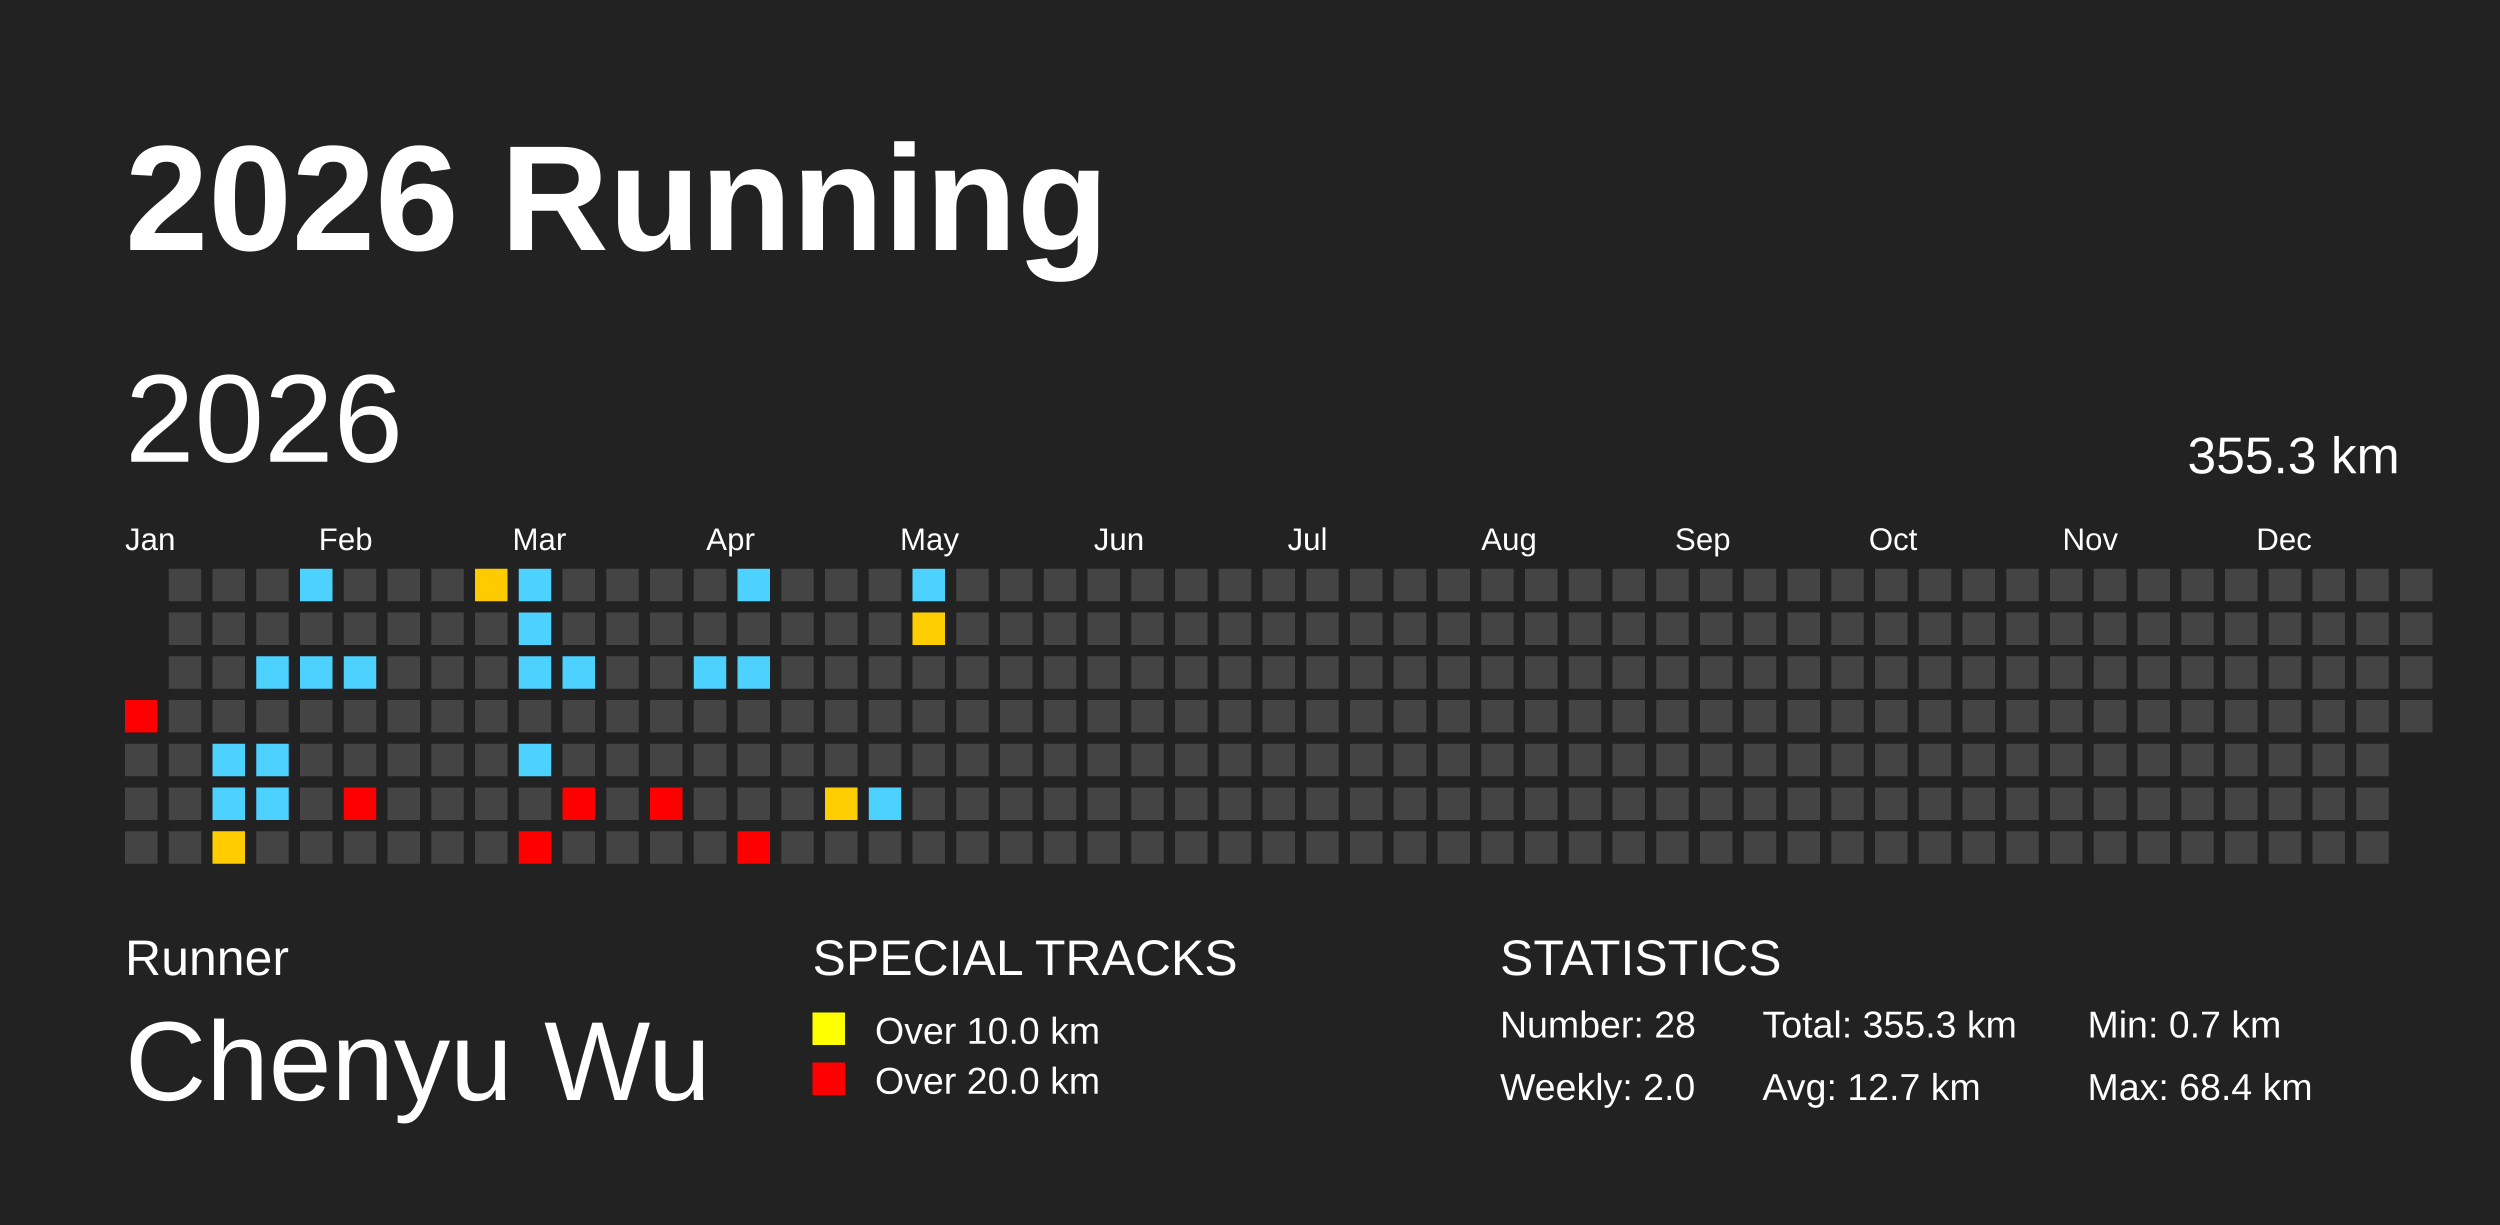
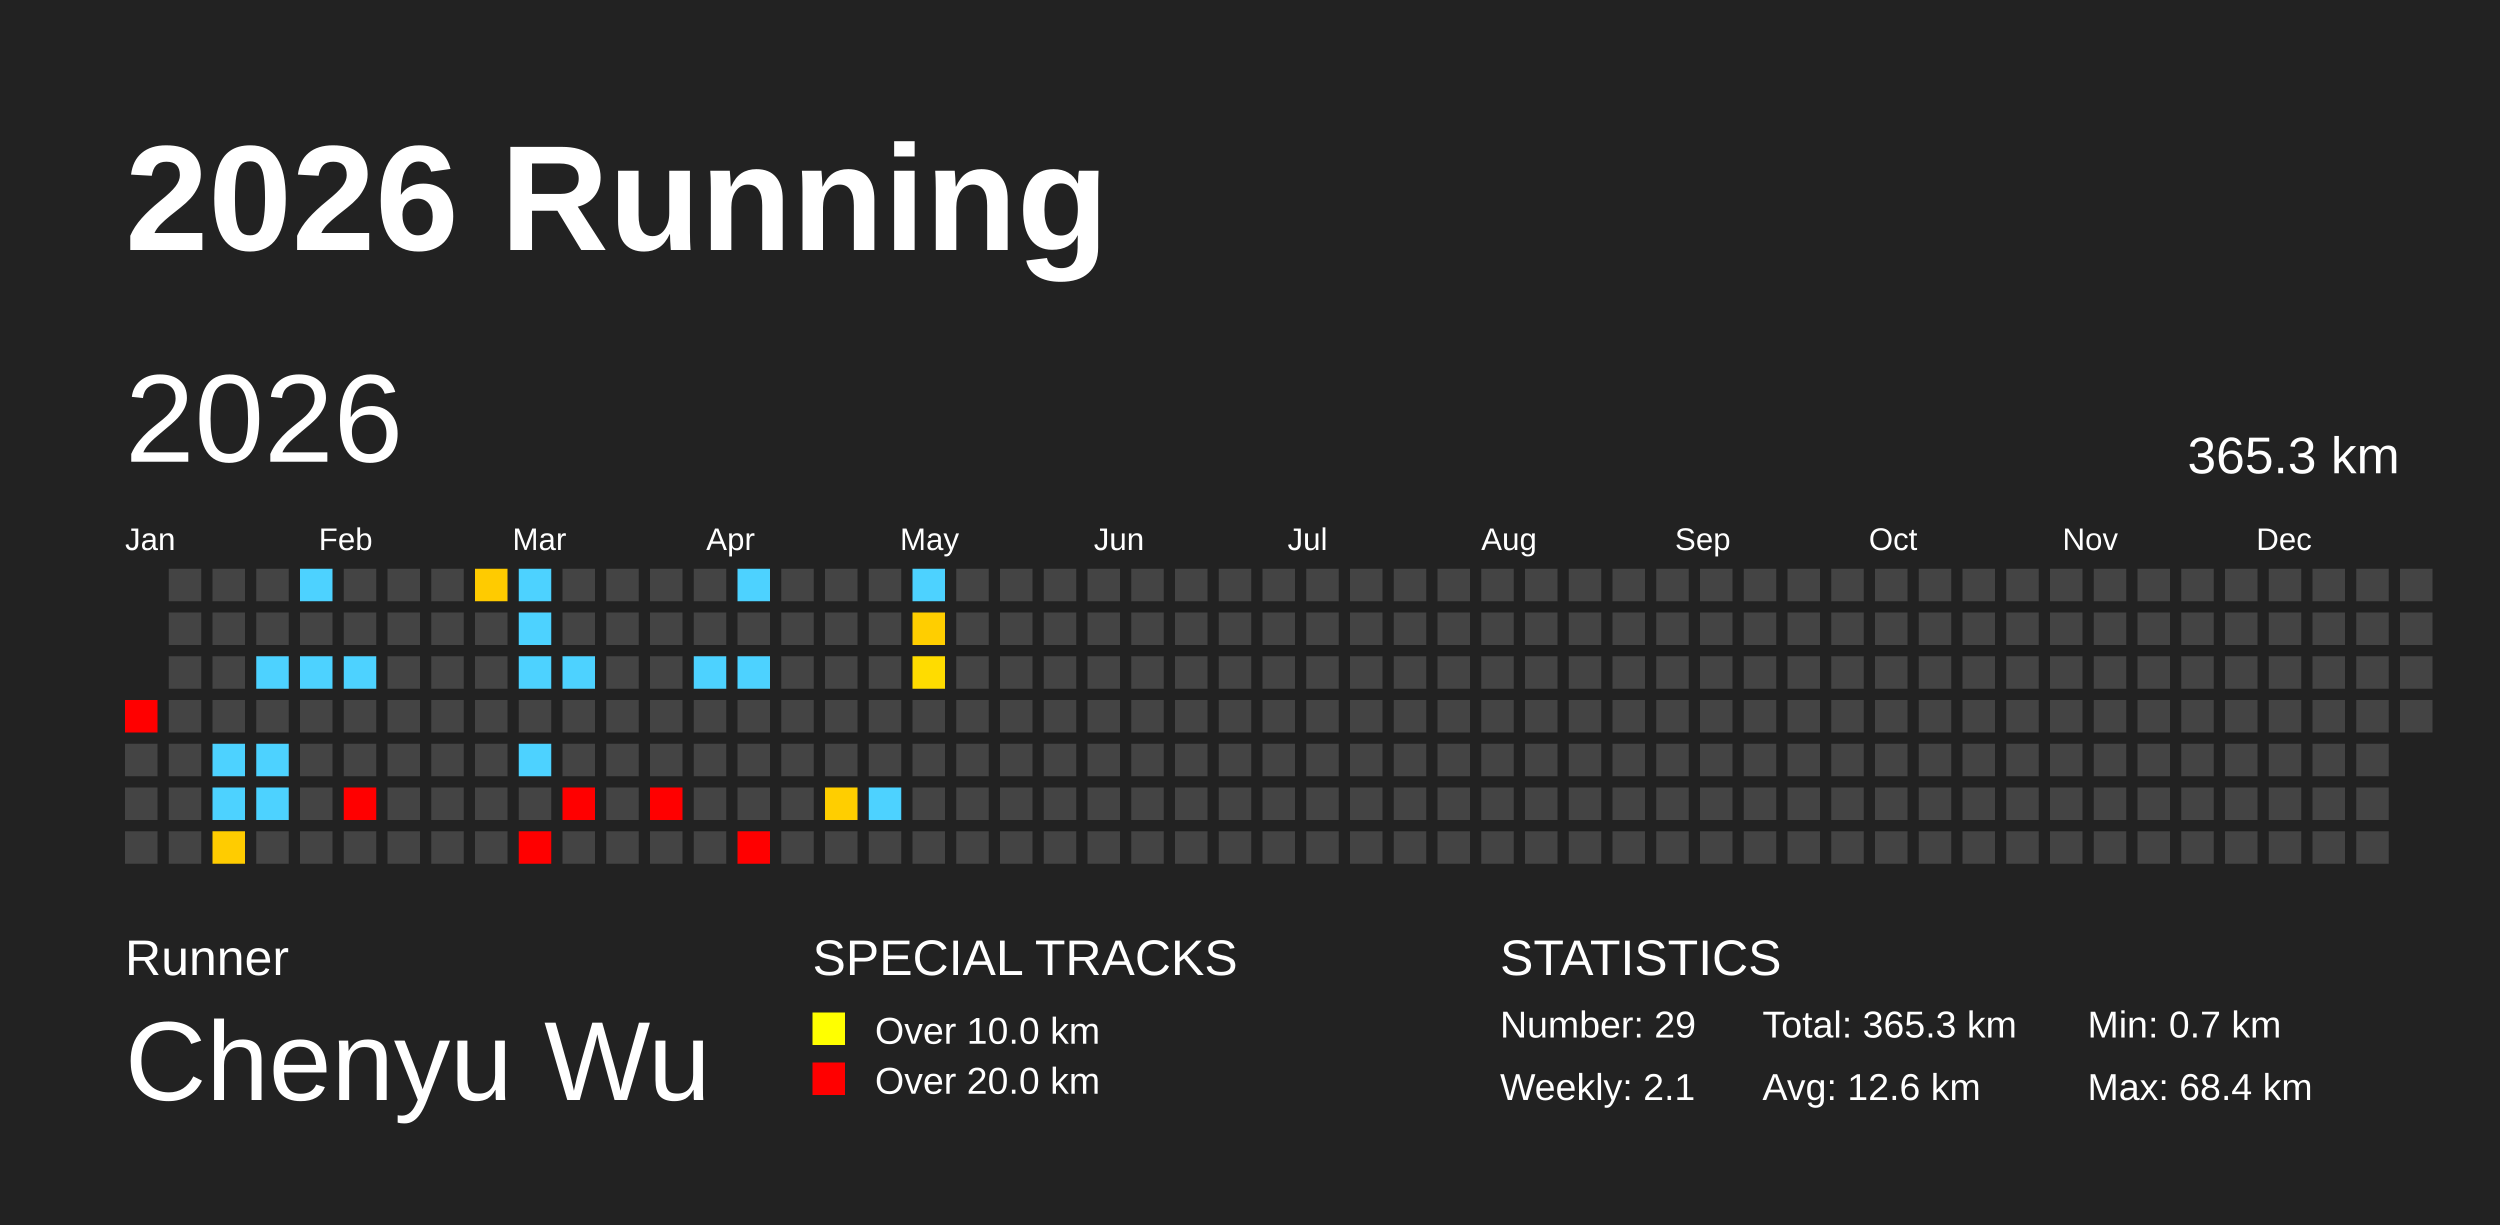
<svg xmlns="http://www.w3.org/2000/svg" baseProfile="full" height="98mm" version="1.1" viewBox="0,0,200,98" width="200mm">
  <defs />
  <rect fill="#222222" height="98" width="200" x="0" y="0" />
  <text fill="#FFFFFF" style="font-size:12px; font-family:Arial; font-weight:bold;" x="10" y="20">2026 Running</text>
  <text fill="#FFFFFF" style="font-size:4px; font-family:Arial" x="10" y="78">Runner</text>
  <text fill="#FFFFFF" style="font-size:9px; font-family:Arial" x="10" y="88">Chenyu Wu</text>
  <text fill="#FFFFFF" style="font-size:4px; font-family:Arial" x="65" y="78">SPECIAL TRACKS</text>
  <rect fill="yellow" height="2.6" width="2.6" x="65" y="81" />
  <text fill="#FFFFFF" style="font-size:3px; font-family:Arial" x="70" y="83.5">Over 10.0 km</text>
  <rect fill="red" height="2.6" width="2.6" x="65" y="85" />
  <text fill="#FFFFFF" style="font-size:3px; font-family:Arial" x="70" y="87.5">Over 20.0 km</text>
  <text fill="#FFFFFF" style="font-size:4px; font-family:Arial" x="120" y="78">STATISTICS</text>
-   <text fill="#FFFFFF" style="font-size:3px; font-family:Arial" x="120" y="83">Number: 28</text>
-   <text fill="#FFFFFF" style="font-size:3px; font-family:Arial" x="120" y="88">Weekly: 2.0</text>
-   <text fill="#FFFFFF" style="font-size:3px; font-family:Arial" x="141" y="83">Total: 355.3 km</text>
-   <text fill="#FFFFFF" style="font-size:3px; font-family:Arial" x="141" y="88">Avg: 12.7 km</text>
+   <text fill="#FFFFFF" style="font-size:3px; font-family:Arial" x="120" y="83">Number: 29</text>
+   <text fill="#FFFFFF" style="font-size:3px; font-family:Arial" x="120" y="88">Weekly: 2.1</text>
+   <text fill="#FFFFFF" style="font-size:3px; font-family:Arial" x="141" y="83">Total: 365.3 km</text>
+   <text fill="#FFFFFF" style="font-size:3px; font-family:Arial" x="141" y="88">Avg: 12.6 km</text>
  <text fill="#FFFFFF" style="font-size:3px; font-family:Arial" x="167" y="83">Min: 0.7 km</text>
  <text fill="#FFFFFF" style="font-size:3px; font-family:Arial" x="167" y="88">Max: 68.4 km</text>
  <text dominant-baseline="hanging" fill="#FFFFFF" style="font-size:10.0px; font-family:Arial;" x="10" y="30">2026</text>
-   <text dominant-baseline="hanging" fill="#FFFFFF" style="font-size:4.125px; font-family:Arial;" x="175" y="35">355.3 km</text>
+   <text dominant-baseline="hanging" fill="#FFFFFF" style="font-size:4.125px; font-family:Arial;" x="175" y="35">365.3 km</text>
  <text fill="#FFFFFF" style="font-size:2.5px; font-family:Arial" x="10.0" y="44">Jan</text>
  <text fill="#FFFFFF" style="font-size:2.5px; font-family:Arial" x="25.5" y="44">Feb</text>
  <text fill="#FFFFFF" style="font-size:2.5px; font-family:Arial" x="41.0" y="44">Mar</text>
  <text fill="#FFFFFF" style="font-size:2.5px; font-family:Arial" x="56.5" y="44">Apr</text>
  <text fill="#FFFFFF" style="font-size:2.5px; font-family:Arial" x="72.0" y="44">May</text>
  <text fill="#FFFFFF" style="font-size:2.5px; font-family:Arial" x="87.5" y="44">Jun</text>
  <text fill="#FFFFFF" style="font-size:2.5px; font-family:Arial" x="103.0" y="44">Jul</text>
  <text fill="#FFFFFF" style="font-size:2.5px; font-family:Arial" x="118.5" y="44">Aug</text>
  <text fill="#FFFFFF" style="font-size:2.5px; font-family:Arial" x="134.0" y="44">Sep</text>
  <text fill="#FFFFFF" style="font-size:2.5px; font-family:Arial" x="149.5" y="44">Oct</text>
  <text fill="#FFFFFF" style="font-size:2.5px; font-family:Arial" x="165.0" y="44">Nov</text>
  <text fill="#FFFFFF" style="font-size:2.5px; font-family:Arial" x="180.5" y="44">Dec</text>
  <rect fill="red" height="2.6" width="2.6" x="10.0" y="56.0" />
  <rect fill="#444444" height="2.6" width="2.6" x="10.0" y="59.5" />
  <rect fill="#444444" height="2.6" width="2.6" x="10.0" y="63.0" />
  <rect fill="#444444" height="2.6" width="2.6" x="10.0" y="66.5" />
  <rect fill="#444444" height="2.6" width="2.6" x="13.5" y="45.5" />
  <rect fill="#444444" height="2.6" width="2.6" x="13.5" y="49.0" />
  <rect fill="#444444" height="2.6" width="2.6" x="13.5" y="52.5" />
  <rect fill="#444444" height="2.6" width="2.6" x="13.5" y="56.0" />
  <rect fill="#444444" height="2.6" width="2.6" x="13.5" y="59.5" />
  <rect fill="#444444" height="2.6" width="2.6" x="13.5" y="63.0" />
  <rect fill="#444444" height="2.6" width="2.6" x="13.5" y="66.5" />
  <rect fill="#444444" height="2.6" width="2.6" x="17.0" y="45.5" />
  <rect fill="#444444" height="2.6" width="2.6" x="17.0" y="49.0" />
  <rect fill="#444444" height="2.6" width="2.6" x="17.0" y="52.5" />
  <rect fill="#444444" height="2.6" width="2.6" x="17.0" y="56.0" />
  <rect fill="#4dd2ff" height="2.6" width="2.6" x="17.0" y="59.5" />
  <rect fill="#4dd2ff" height="2.6" width="2.6" x="17.0" y="63.0" />
  <rect fill="#ffcc00" height="2.6" width="2.6" x="17.0" y="66.5" />
  <rect fill="#444444" height="2.6" width="2.6" x="20.5" y="45.5" />
  <rect fill="#444444" height="2.6" width="2.6" x="20.5" y="49.0" />
  <rect fill="#4dd2ff" height="2.6" width="2.6" x="20.5" y="52.5" />
  <rect fill="#444444" height="2.6" width="2.6" x="20.5" y="56.0" />
  <rect fill="#4dd2ff" height="2.6" width="2.6" x="20.5" y="59.5" />
  <rect fill="#4dd2ff" height="2.6" width="2.6" x="20.5" y="63.0" />
  <rect fill="#444444" height="2.6" width="2.6" x="20.5" y="66.5" />
  <rect fill="#4dd2ff" height="2.6" width="2.6" x="24.0" y="45.5" />
  <rect fill="#444444" height="2.6" width="2.6" x="24.0" y="49.0" />
  <rect fill="#4dd2ff" height="2.6" width="2.6" x="24.0" y="52.5" />
  <rect fill="#444444" height="2.6" width="2.6" x="24.0" y="56.0" />
  <rect fill="#444444" height="2.6" width="2.6" x="24.0" y="59.5" />
  <rect fill="#444444" height="2.6" width="2.6" x="24.0" y="63.0" />
  <rect fill="#444444" height="2.6" width="2.6" x="24.0" y="66.5" />
  <rect fill="#444444" height="2.6" width="2.6" x="27.5" y="45.5" />
  <rect fill="#444444" height="2.6" width="2.6" x="27.5" y="49.0" />
  <rect fill="#4dd2ff" height="2.6" width="2.6" x="27.5" y="52.5" />
  <rect fill="#444444" height="2.6" width="2.6" x="27.5" y="56.0" />
  <rect fill="#444444" height="2.6" width="2.6" x="27.5" y="59.5" />
  <rect fill="red" height="2.6" width="2.6" x="27.5" y="63.0" />
  <rect fill="#444444" height="2.6" width="2.6" x="27.5" y="66.5" />
  <rect fill="#444444" height="2.6" width="2.6" x="31.0" y="45.5" />
  <rect fill="#444444" height="2.6" width="2.6" x="31.0" y="49.0" />
  <rect fill="#444444" height="2.6" width="2.6" x="31.0" y="52.5" />
  <rect fill="#444444" height="2.6" width="2.6" x="31.0" y="56.0" />
  <rect fill="#444444" height="2.6" width="2.6" x="31.0" y="59.5" />
  <rect fill="#444444" height="2.6" width="2.6" x="31.0" y="63.0" />
  <rect fill="#444444" height="2.6" width="2.6" x="31.0" y="66.5" />
  <rect fill="#444444" height="2.6" width="2.6" x="34.5" y="45.5" />
  <rect fill="#444444" height="2.6" width="2.6" x="34.5" y="49.0" />
  <rect fill="#444444" height="2.6" width="2.6" x="34.5" y="52.5" />
  <rect fill="#444444" height="2.6" width="2.6" x="34.5" y="56.0" />
  <rect fill="#444444" height="2.6" width="2.6" x="34.5" y="59.5" />
  <rect fill="#444444" height="2.6" width="2.6" x="34.5" y="63.0" />
  <rect fill="#444444" height="2.6" width="2.6" x="34.5" y="66.5" />
  <rect fill="#ffcb00" height="2.6" width="2.6" x="38.0" y="45.5" />
  <rect fill="#444444" height="2.6" width="2.6" x="38.0" y="49.0" />
  <rect fill="#444444" height="2.6" width="2.6" x="38.0" y="52.5" />
  <rect fill="#444444" height="2.6" width="2.6" x="38.0" y="56.0" />
  <rect fill="#444444" height="2.6" width="2.6" x="38.0" y="59.5" />
  <rect fill="#444444" height="2.6" width="2.6" x="38.0" y="63.0" />
  <rect fill="#444444" height="2.6" width="2.6" x="38.0" y="66.5" />
  <rect fill="#4dd2ff" height="2.6" width="2.6" x="41.5" y="45.5" />
  <rect fill="#4dd2ff" height="2.6" width="2.6" x="41.5" y="49.0" />
  <rect fill="#4dd2ff" height="2.6" width="2.6" x="41.5" y="52.5" />
  <rect fill="#444444" height="2.6" width="2.6" x="41.5" y="56.0" />
  <rect fill="#4dd2ff" height="2.6" width="2.6" x="41.5" y="59.5" />
  <rect fill="#444444" height="2.6" width="2.6" x="41.5" y="63.0" />
  <rect fill="red" height="2.6" width="2.6" x="41.5" y="66.5" />
  <rect fill="#444444" height="2.6" width="2.6" x="45.0" y="45.5" />
  <rect fill="#444444" height="2.6" width="2.6" x="45.0" y="49.0" />
  <rect fill="#4dd2ff" height="2.6" width="2.6" x="45.0" y="52.5" />
  <rect fill="#444444" height="2.6" width="2.6" x="45.0" y="56.0" />
  <rect fill="#444444" height="2.6" width="2.6" x="45.0" y="59.5" />
  <rect fill="red" height="2.6" width="2.6" x="45.0" y="63.0" />
  <rect fill="#444444" height="2.6" width="2.6" x="45.0" y="66.5" />
  <rect fill="#444444" height="2.6" width="2.6" x="48.5" y="45.5" />
  <rect fill="#444444" height="2.6" width="2.6" x="48.5" y="49.0" />
  <rect fill="#444444" height="2.6" width="2.6" x="48.5" y="52.5" />
  <rect fill="#444444" height="2.6" width="2.6" x="48.5" y="56.0" />
  <rect fill="#444444" height="2.6" width="2.6" x="48.5" y="59.5" />
  <rect fill="#444444" height="2.6" width="2.6" x="48.5" y="63.0" />
  <rect fill="#444444" height="2.6" width="2.6" x="48.5" y="66.5" />
  <rect fill="#444444" height="2.6" width="2.6" x="52.0" y="45.5" />
  <rect fill="#444444" height="2.6" width="2.6" x="52.0" y="49.0" />
  <rect fill="#444444" height="2.6" width="2.6" x="52.0" y="52.5" />
  <rect fill="#444444" height="2.6" width="2.6" x="52.0" y="56.0" />
  <rect fill="#444444" height="2.6" width="2.6" x="52.0" y="59.5" />
  <rect fill="red" height="2.6" width="2.6" x="52.0" y="63.0" />
  <rect fill="#444444" height="2.6" width="2.6" x="52.0" y="66.5" />
  <rect fill="#444444" height="2.6" width="2.6" x="55.5" y="45.5" />
  <rect fill="#444444" height="2.6" width="2.6" x="55.5" y="49.0" />
  <rect fill="#4dd2ff" height="2.6" width="2.6" x="55.5" y="52.5" />
  <rect fill="#444444" height="2.6" width="2.6" x="55.5" y="56.0" />
  <rect fill="#444444" height="2.6" width="2.6" x="55.5" y="59.5" />
  <rect fill="#444444" height="2.6" width="2.6" x="55.5" y="63.0" />
  <rect fill="#444444" height="2.6" width="2.6" x="55.5" y="66.5" />
  <rect fill="#4dd2ff" height="2.6" width="2.6" x="59.0" y="45.5" />
  <rect fill="#444444" height="2.6" width="2.6" x="59.0" y="49.0" />
  <rect fill="#4dd2ff" height="2.6" width="2.6" x="59.0" y="52.5" />
  <rect fill="#444444" height="2.6" width="2.6" x="59.0" y="56.0" />
  <rect fill="#444444" height="2.6" width="2.6" x="59.0" y="59.5" />
  <rect fill="#444444" height="2.6" width="2.6" x="59.0" y="63.0" />
  <rect fill="red" height="2.6" width="2.6" x="59.0" y="66.5" />
  <rect fill="#444444" height="2.6" width="2.6" x="62.5" y="45.5" />
  <rect fill="#444444" height="2.6" width="2.6" x="62.5" y="49.0" />
  <rect fill="#444444" height="2.6" width="2.6" x="62.5" y="52.5" />
  <rect fill="#444444" height="2.6" width="2.6" x="62.5" y="56.0" />
  <rect fill="#444444" height="2.6" width="2.6" x="62.5" y="59.5" />
  <rect fill="#444444" height="2.6" width="2.6" x="62.5" y="63.0" />
  <rect fill="#444444" height="2.6" width="2.6" x="62.5" y="66.5" />
  <rect fill="#444444" height="2.6" width="2.6" x="66.0" y="45.5" />
  <rect fill="#444444" height="2.6" width="2.6" x="66.0" y="49.0" />
  <rect fill="#444444" height="2.6" width="2.6" x="66.0" y="52.5" />
  <rect fill="#444444" height="2.6" width="2.6" x="66.0" y="56.0" />
  <rect fill="#444444" height="2.6" width="2.6" x="66.0" y="59.5" />
  <rect fill="#ffce00" height="2.6" width="2.6" x="66.0" y="63.0" />
  <rect fill="#444444" height="2.6" width="2.6" x="66.0" y="66.5" />
  <rect fill="#444444" height="2.6" width="2.6" x="69.5" y="45.5" />
  <rect fill="#444444" height="2.6" width="2.6" x="69.5" y="49.0" />
  <rect fill="#444444" height="2.6" width="2.6" x="69.5" y="52.5" />
  <rect fill="#444444" height="2.6" width="2.6" x="69.5" y="56.0" />
  <rect fill="#444444" height="2.6" width="2.6" x="69.5" y="59.5" />
  <rect fill="#4dd2ff" height="2.6" width="2.6" x="69.5" y="63.0" />
  <rect fill="#444444" height="2.6" width="2.6" x="69.5" y="66.5" />
  <rect fill="#4dd2ff" height="2.6" width="2.6" x="73.0" y="45.5" />
  <rect fill="#ffce00" height="2.6" width="2.6" x="73.0" y="49.0" />
-   <rect fill="#444444" height="2.6" width="2.6" x="73.0" y="52.5" />
+   <rect fill="#ffdc00" height="2.6" width="2.6" x="73.0" y="52.5" />
  <rect fill="#444444" height="2.6" width="2.6" x="73.0" y="56.0" />
  <rect fill="#444444" height="2.6" width="2.6" x="73.0" y="59.5" />
  <rect fill="#444444" height="2.6" width="2.6" x="73.0" y="63.0" />
  <rect fill="#444444" height="2.6" width="2.6" x="73.0" y="66.5" />
  <rect fill="#444444" height="2.6" width="2.6" x="76.5" y="45.5" />
  <rect fill="#444444" height="2.6" width="2.6" x="76.5" y="49.0" />
  <rect fill="#444444" height="2.6" width="2.6" x="76.5" y="52.5" />
  <rect fill="#444444" height="2.6" width="2.6" x="76.5" y="56.0" />
  <rect fill="#444444" height="2.6" width="2.6" x="76.5" y="59.5" />
  <rect fill="#444444" height="2.6" width="2.6" x="76.5" y="63.0" />
  <rect fill="#444444" height="2.6" width="2.6" x="76.5" y="66.5" />
  <rect fill="#444444" height="2.6" width="2.6" x="80.0" y="45.5" />
  <rect fill="#444444" height="2.6" width="2.6" x="80.0" y="49.0" />
  <rect fill="#444444" height="2.6" width="2.6" x="80.0" y="52.5" />
  <rect fill="#444444" height="2.6" width="2.6" x="80.0" y="56.0" />
  <rect fill="#444444" height="2.6" width="2.6" x="80.0" y="59.5" />
  <rect fill="#444444" height="2.6" width="2.6" x="80.0" y="63.0" />
  <rect fill="#444444" height="2.6" width="2.6" x="80.0" y="66.5" />
  <rect fill="#444444" height="2.6" width="2.6" x="83.5" y="45.5" />
  <rect fill="#444444" height="2.6" width="2.6" x="83.5" y="49.0" />
  <rect fill="#444444" height="2.6" width="2.6" x="83.5" y="52.5" />
  <rect fill="#444444" height="2.6" width="2.6" x="83.5" y="56.0" />
  <rect fill="#444444" height="2.6" width="2.6" x="83.5" y="59.5" />
  <rect fill="#444444" height="2.6" width="2.6" x="83.5" y="63.0" />
  <rect fill="#444444" height="2.6" width="2.6" x="83.5" y="66.5" />
  <rect fill="#444444" height="2.6" width="2.6" x="87.0" y="45.5" />
  <rect fill="#444444" height="2.6" width="2.6" x="87.0" y="49.0" />
  <rect fill="#444444" height="2.6" width="2.6" x="87.0" y="52.5" />
  <rect fill="#444444" height="2.6" width="2.6" x="87.0" y="56.0" />
  <rect fill="#444444" height="2.6" width="2.6" x="87.0" y="59.5" />
  <rect fill="#444444" height="2.6" width="2.6" x="87.0" y="63.0" />
  <rect fill="#444444" height="2.6" width="2.6" x="87.0" y="66.5" />
  <rect fill="#444444" height="2.6" width="2.6" x="90.5" y="45.5" />
  <rect fill="#444444" height="2.6" width="2.6" x="90.5" y="49.0" />
  <rect fill="#444444" height="2.6" width="2.6" x="90.5" y="52.5" />
  <rect fill="#444444" height="2.6" width="2.6" x="90.5" y="56.0" />
  <rect fill="#444444" height="2.6" width="2.6" x="90.5" y="59.5" />
  <rect fill="#444444" height="2.6" width="2.6" x="90.5" y="63.0" />
  <rect fill="#444444" height="2.6" width="2.6" x="90.5" y="66.5" />
  <rect fill="#444444" height="2.6" width="2.6" x="94.0" y="45.5" />
  <rect fill="#444444" height="2.6" width="2.6" x="94.0" y="49.0" />
  <rect fill="#444444" height="2.6" width="2.6" x="94.0" y="52.5" />
  <rect fill="#444444" height="2.6" width="2.6" x="94.0" y="56.0" />
  <rect fill="#444444" height="2.6" width="2.6" x="94.0" y="59.5" />
  <rect fill="#444444" height="2.6" width="2.6" x="94.0" y="63.0" />
  <rect fill="#444444" height="2.6" width="2.6" x="94.0" y="66.5" />
  <rect fill="#444444" height="2.6" width="2.6" x="97.5" y="45.5" />
  <rect fill="#444444" height="2.6" width="2.6" x="97.5" y="49.0" />
  <rect fill="#444444" height="2.6" width="2.6" x="97.5" y="52.5" />
  <rect fill="#444444" height="2.6" width="2.6" x="97.5" y="56.0" />
  <rect fill="#444444" height="2.6" width="2.6" x="97.5" y="59.5" />
  <rect fill="#444444" height="2.6" width="2.6" x="97.5" y="63.0" />
  <rect fill="#444444" height="2.6" width="2.6" x="97.5" y="66.5" />
  <rect fill="#444444" height="2.6" width="2.6" x="101.0" y="45.5" />
  <rect fill="#444444" height="2.6" width="2.6" x="101.0" y="49.0" />
  <rect fill="#444444" height="2.6" width="2.6" x="101.0" y="52.5" />
  <rect fill="#444444" height="2.6" width="2.6" x="101.0" y="56.0" />
  <rect fill="#444444" height="2.6" width="2.6" x="101.0" y="59.5" />
  <rect fill="#444444" height="2.6" width="2.6" x="101.0" y="63.0" />
  <rect fill="#444444" height="2.6" width="2.6" x="101.0" y="66.5" />
  <rect fill="#444444" height="2.6" width="2.6" x="104.5" y="45.5" />
  <rect fill="#444444" height="2.6" width="2.6" x="104.5" y="49.0" />
  <rect fill="#444444" height="2.6" width="2.6" x="104.5" y="52.5" />
  <rect fill="#444444" height="2.6" width="2.6" x="104.5" y="56.0" />
  <rect fill="#444444" height="2.6" width="2.6" x="104.5" y="59.5" />
  <rect fill="#444444" height="2.6" width="2.6" x="104.5" y="63.0" />
  <rect fill="#444444" height="2.6" width="2.6" x="104.5" y="66.5" />
  <rect fill="#444444" height="2.6" width="2.6" x="108.0" y="45.5" />
  <rect fill="#444444" height="2.6" width="2.6" x="108.0" y="49.0" />
  <rect fill="#444444" height="2.6" width="2.6" x="108.0" y="52.5" />
  <rect fill="#444444" height="2.6" width="2.6" x="108.0" y="56.0" />
  <rect fill="#444444" height="2.6" width="2.6" x="108.0" y="59.5" />
  <rect fill="#444444" height="2.6" width="2.6" x="108.0" y="63.0" />
  <rect fill="#444444" height="2.6" width="2.6" x="108.0" y="66.5" />
  <rect fill="#444444" height="2.6" width="2.6" x="111.5" y="45.5" />
  <rect fill="#444444" height="2.6" width="2.6" x="111.5" y="49.0" />
  <rect fill="#444444" height="2.6" width="2.6" x="111.5" y="52.5" />
  <rect fill="#444444" height="2.6" width="2.6" x="111.5" y="56.0" />
  <rect fill="#444444" height="2.6" width="2.6" x="111.5" y="59.5" />
  <rect fill="#444444" height="2.6" width="2.6" x="111.5" y="63.0" />
  <rect fill="#444444" height="2.6" width="2.6" x="111.5" y="66.5" />
  <rect fill="#444444" height="2.6" width="2.6" x="115.0" y="45.5" />
  <rect fill="#444444" height="2.6" width="2.6" x="115.0" y="49.0" />
  <rect fill="#444444" height="2.6" width="2.6" x="115.0" y="52.5" />
  <rect fill="#444444" height="2.6" width="2.6" x="115.0" y="56.0" />
  <rect fill="#444444" height="2.6" width="2.6" x="115.0" y="59.5" />
  <rect fill="#444444" height="2.6" width="2.6" x="115.0" y="63.0" />
  <rect fill="#444444" height="2.6" width="2.6" x="115.0" y="66.5" />
  <rect fill="#444444" height="2.6" width="2.6" x="118.5" y="45.5" />
  <rect fill="#444444" height="2.6" width="2.6" x="118.5" y="49.0" />
  <rect fill="#444444" height="2.6" width="2.6" x="118.5" y="52.5" />
  <rect fill="#444444" height="2.6" width="2.6" x="118.5" y="56.0" />
  <rect fill="#444444" height="2.6" width="2.6" x="118.5" y="59.5" />
  <rect fill="#444444" height="2.6" width="2.6" x="118.5" y="63.0" />
  <rect fill="#444444" height="2.6" width="2.6" x="118.5" y="66.5" />
  <rect fill="#444444" height="2.6" width="2.6" x="122.0" y="45.5" />
  <rect fill="#444444" height="2.6" width="2.6" x="122.0" y="49.0" />
  <rect fill="#444444" height="2.6" width="2.6" x="122.0" y="52.5" />
  <rect fill="#444444" height="2.6" width="2.6" x="122.0" y="56.0" />
  <rect fill="#444444" height="2.6" width="2.6" x="122.0" y="59.5" />
  <rect fill="#444444" height="2.6" width="2.6" x="122.0" y="63.0" />
  <rect fill="#444444" height="2.6" width="2.6" x="122.0" y="66.5" />
  <rect fill="#444444" height="2.6" width="2.6" x="125.5" y="45.5" />
  <rect fill="#444444" height="2.6" width="2.6" x="125.5" y="49.0" />
  <rect fill="#444444" height="2.6" width="2.6" x="125.5" y="52.5" />
  <rect fill="#444444" height="2.6" width="2.6" x="125.5" y="56.0" />
  <rect fill="#444444" height="2.6" width="2.6" x="125.5" y="59.5" />
  <rect fill="#444444" height="2.6" width="2.6" x="125.5" y="63.0" />
  <rect fill="#444444" height="2.6" width="2.6" x="125.5" y="66.5" />
  <rect fill="#444444" height="2.6" width="2.6" x="129.0" y="45.5" />
  <rect fill="#444444" height="2.6" width="2.6" x="129.0" y="49.0" />
  <rect fill="#444444" height="2.6" width="2.6" x="129.0" y="52.5" />
  <rect fill="#444444" height="2.6" width="2.6" x="129.0" y="56.0" />
  <rect fill="#444444" height="2.6" width="2.6" x="129.0" y="59.5" />
  <rect fill="#444444" height="2.6" width="2.6" x="129.0" y="63.0" />
  <rect fill="#444444" height="2.6" width="2.6" x="129.0" y="66.5" />
  <rect fill="#444444" height="2.6" width="2.6" x="132.5" y="45.5" />
  <rect fill="#444444" height="2.6" width="2.6" x="132.5" y="49.0" />
  <rect fill="#444444" height="2.6" width="2.6" x="132.5" y="52.5" />
  <rect fill="#444444" height="2.6" width="2.6" x="132.5" y="56.0" />
  <rect fill="#444444" height="2.6" width="2.6" x="132.5" y="59.5" />
  <rect fill="#444444" height="2.6" width="2.6" x="132.5" y="63.0" />
  <rect fill="#444444" height="2.6" width="2.6" x="132.5" y="66.5" />
  <rect fill="#444444" height="2.6" width="2.6" x="136.0" y="45.5" />
  <rect fill="#444444" height="2.6" width="2.6" x="136.0" y="49.0" />
  <rect fill="#444444" height="2.6" width="2.6" x="136.0" y="52.5" />
  <rect fill="#444444" height="2.6" width="2.6" x="136.0" y="56.0" />
  <rect fill="#444444" height="2.6" width="2.6" x="136.0" y="59.5" />
  <rect fill="#444444" height="2.6" width="2.6" x="136.0" y="63.0" />
  <rect fill="#444444" height="2.6" width="2.6" x="136.0" y="66.5" />
  <rect fill="#444444" height="2.6" width="2.6" x="139.5" y="45.5" />
  <rect fill="#444444" height="2.6" width="2.6" x="139.5" y="49.0" />
  <rect fill="#444444" height="2.6" width="2.6" x="139.5" y="52.5" />
  <rect fill="#444444" height="2.6" width="2.6" x="139.5" y="56.0" />
  <rect fill="#444444" height="2.6" width="2.6" x="139.5" y="59.5" />
  <rect fill="#444444" height="2.6" width="2.6" x="139.5" y="63.0" />
  <rect fill="#444444" height="2.6" width="2.6" x="139.5" y="66.5" />
  <rect fill="#444444" height="2.6" width="2.6" x="143.0" y="45.5" />
  <rect fill="#444444" height="2.6" width="2.6" x="143.0" y="49.0" />
  <rect fill="#444444" height="2.6" width="2.6" x="143.0" y="52.5" />
  <rect fill="#444444" height="2.6" width="2.6" x="143.0" y="56.0" />
  <rect fill="#444444" height="2.6" width="2.6" x="143.0" y="59.5" />
  <rect fill="#444444" height="2.6" width="2.6" x="143.0" y="63.0" />
  <rect fill="#444444" height="2.6" width="2.6" x="143.0" y="66.5" />
  <rect fill="#444444" height="2.6" width="2.6" x="146.5" y="45.5" />
  <rect fill="#444444" height="2.6" width="2.6" x="146.5" y="49.0" />
  <rect fill="#444444" height="2.6" width="2.6" x="146.5" y="52.5" />
  <rect fill="#444444" height="2.6" width="2.6" x="146.5" y="56.0" />
  <rect fill="#444444" height="2.6" width="2.6" x="146.5" y="59.5" />
  <rect fill="#444444" height="2.6" width="2.6" x="146.5" y="63.0" />
  <rect fill="#444444" height="2.6" width="2.6" x="146.5" y="66.5" />
  <rect fill="#444444" height="2.6" width="2.6" x="150.0" y="45.5" />
  <rect fill="#444444" height="2.6" width="2.6" x="150.0" y="49.0" />
  <rect fill="#444444" height="2.6" width="2.6" x="150.0" y="52.5" />
  <rect fill="#444444" height="2.6" width="2.6" x="150.0" y="56.0" />
  <rect fill="#444444" height="2.6" width="2.6" x="150.0" y="59.5" />
  <rect fill="#444444" height="2.6" width="2.6" x="150.0" y="63.0" />
  <rect fill="#444444" height="2.6" width="2.6" x="150.0" y="66.5" />
  <rect fill="#444444" height="2.6" width="2.6" x="153.5" y="45.5" />
  <rect fill="#444444" height="2.6" width="2.6" x="153.5" y="49.0" />
  <rect fill="#444444" height="2.6" width="2.6" x="153.5" y="52.5" />
  <rect fill="#444444" height="2.6" width="2.6" x="153.5" y="56.0" />
  <rect fill="#444444" height="2.6" width="2.6" x="153.5" y="59.5" />
  <rect fill="#444444" height="2.6" width="2.6" x="153.5" y="63.0" />
  <rect fill="#444444" height="2.6" width="2.6" x="153.5" y="66.5" />
  <rect fill="#444444" height="2.6" width="2.6" x="157.0" y="45.5" />
  <rect fill="#444444" height="2.6" width="2.6" x="157.0" y="49.0" />
  <rect fill="#444444" height="2.6" width="2.6" x="157.0" y="52.5" />
  <rect fill="#444444" height="2.6" width="2.6" x="157.0" y="56.0" />
  <rect fill="#444444" height="2.6" width="2.6" x="157.0" y="59.5" />
  <rect fill="#444444" height="2.6" width="2.6" x="157.0" y="63.0" />
  <rect fill="#444444" height="2.6" width="2.6" x="157.0" y="66.5" />
  <rect fill="#444444" height="2.6" width="2.6" x="160.5" y="45.5" />
  <rect fill="#444444" height="2.6" width="2.6" x="160.5" y="49.0" />
  <rect fill="#444444" height="2.6" width="2.6" x="160.5" y="52.5" />
  <rect fill="#444444" height="2.6" width="2.6" x="160.5" y="56.0" />
  <rect fill="#444444" height="2.6" width="2.6" x="160.5" y="59.5" />
  <rect fill="#444444" height="2.6" width="2.6" x="160.5" y="63.0" />
  <rect fill="#444444" height="2.6" width="2.6" x="160.5" y="66.5" />
  <rect fill="#444444" height="2.6" width="2.6" x="164.0" y="45.5" />
  <rect fill="#444444" height="2.6" width="2.6" x="164.0" y="49.0" />
  <rect fill="#444444" height="2.6" width="2.6" x="164.0" y="52.5" />
  <rect fill="#444444" height="2.6" width="2.6" x="164.0" y="56.0" />
  <rect fill="#444444" height="2.6" width="2.6" x="164.0" y="59.5" />
  <rect fill="#444444" height="2.6" width="2.6" x="164.0" y="63.0" />
  <rect fill="#444444" height="2.6" width="2.6" x="164.0" y="66.5" />
  <rect fill="#444444" height="2.6" width="2.6" x="167.5" y="45.5" />
  <rect fill="#444444" height="2.6" width="2.6" x="167.5" y="49.0" />
  <rect fill="#444444" height="2.6" width="2.6" x="167.5" y="52.5" />
  <rect fill="#444444" height="2.6" width="2.6" x="167.5" y="56.0" />
  <rect fill="#444444" height="2.6" width="2.6" x="167.5" y="59.5" />
  <rect fill="#444444" height="2.6" width="2.6" x="167.5" y="63.0" />
  <rect fill="#444444" height="2.6" width="2.6" x="167.5" y="66.5" />
  <rect fill="#444444" height="2.6" width="2.6" x="171.0" y="45.5" />
  <rect fill="#444444" height="2.6" width="2.6" x="171.0" y="49.0" />
  <rect fill="#444444" height="2.6" width="2.6" x="171.0" y="52.5" />
  <rect fill="#444444" height="2.6" width="2.6" x="171.0" y="56.0" />
  <rect fill="#444444" height="2.6" width="2.6" x="171.0" y="59.5" />
  <rect fill="#444444" height="2.6" width="2.6" x="171.0" y="63.0" />
  <rect fill="#444444" height="2.6" width="2.6" x="171.0" y="66.5" />
  <rect fill="#444444" height="2.6" width="2.6" x="174.5" y="45.5" />
  <rect fill="#444444" height="2.6" width="2.6" x="174.5" y="49.0" />
  <rect fill="#444444" height="2.6" width="2.6" x="174.5" y="52.5" />
  <rect fill="#444444" height="2.6" width="2.6" x="174.5" y="56.0" />
  <rect fill="#444444" height="2.6" width="2.6" x="174.5" y="59.5" />
  <rect fill="#444444" height="2.6" width="2.6" x="174.5" y="63.0" />
  <rect fill="#444444" height="2.6" width="2.6" x="174.5" y="66.5" />
  <rect fill="#444444" height="2.6" width="2.6" x="178.0" y="45.5" />
  <rect fill="#444444" height="2.6" width="2.6" x="178.0" y="49.0" />
  <rect fill="#444444" height="2.6" width="2.6" x="178.0" y="52.5" />
  <rect fill="#444444" height="2.6" width="2.6" x="178.0" y="56.0" />
  <rect fill="#444444" height="2.6" width="2.6" x="178.0" y="59.5" />
  <rect fill="#444444" height="2.6" width="2.6" x="178.0" y="63.0" />
  <rect fill="#444444" height="2.6" width="2.6" x="178.0" y="66.5" />
  <rect fill="#444444" height="2.6" width="2.6" x="181.5" y="45.5" />
  <rect fill="#444444" height="2.6" width="2.6" x="181.5" y="49.0" />
  <rect fill="#444444" height="2.6" width="2.6" x="181.5" y="52.5" />
  <rect fill="#444444" height="2.6" width="2.6" x="181.5" y="56.0" />
  <rect fill="#444444" height="2.6" width="2.6" x="181.5" y="59.5" />
  <rect fill="#444444" height="2.6" width="2.6" x="181.5" y="63.0" />
  <rect fill="#444444" height="2.6" width="2.6" x="181.5" y="66.5" />
  <rect fill="#444444" height="2.6" width="2.6" x="185.0" y="45.5" />
  <rect fill="#444444" height="2.6" width="2.6" x="185.0" y="49.0" />
  <rect fill="#444444" height="2.6" width="2.6" x="185.0" y="52.5" />
  <rect fill="#444444" height="2.6" width="2.6" x="185.0" y="56.0" />
  <rect fill="#444444" height="2.6" width="2.6" x="185.0" y="59.5" />
  <rect fill="#444444" height="2.6" width="2.6" x="185.0" y="63.0" />
  <rect fill="#444444" height="2.6" width="2.6" x="185.0" y="66.5" />
  <rect fill="#444444" height="2.6" width="2.6" x="188.5" y="45.5" />
  <rect fill="#444444" height="2.6" width="2.6" x="188.5" y="49.0" />
  <rect fill="#444444" height="2.6" width="2.6" x="188.5" y="52.5" />
  <rect fill="#444444" height="2.6" width="2.6" x="188.5" y="56.0" />
  <rect fill="#444444" height="2.6" width="2.6" x="188.5" y="59.5" />
  <rect fill="#444444" height="2.6" width="2.6" x="188.5" y="63.0" />
  <rect fill="#444444" height="2.6" width="2.6" x="188.5" y="66.5" />
  <rect fill="#444444" height="2.6" width="2.6" x="192.0" y="45.5" />
  <rect fill="#444444" height="2.6" width="2.6" x="192.0" y="49.0" />
  <rect fill="#444444" height="2.6" width="2.6" x="192.0" y="52.5" />
  <rect fill="#444444" height="2.6" width="2.6" x="192.0" y="56.0" />
</svg>
